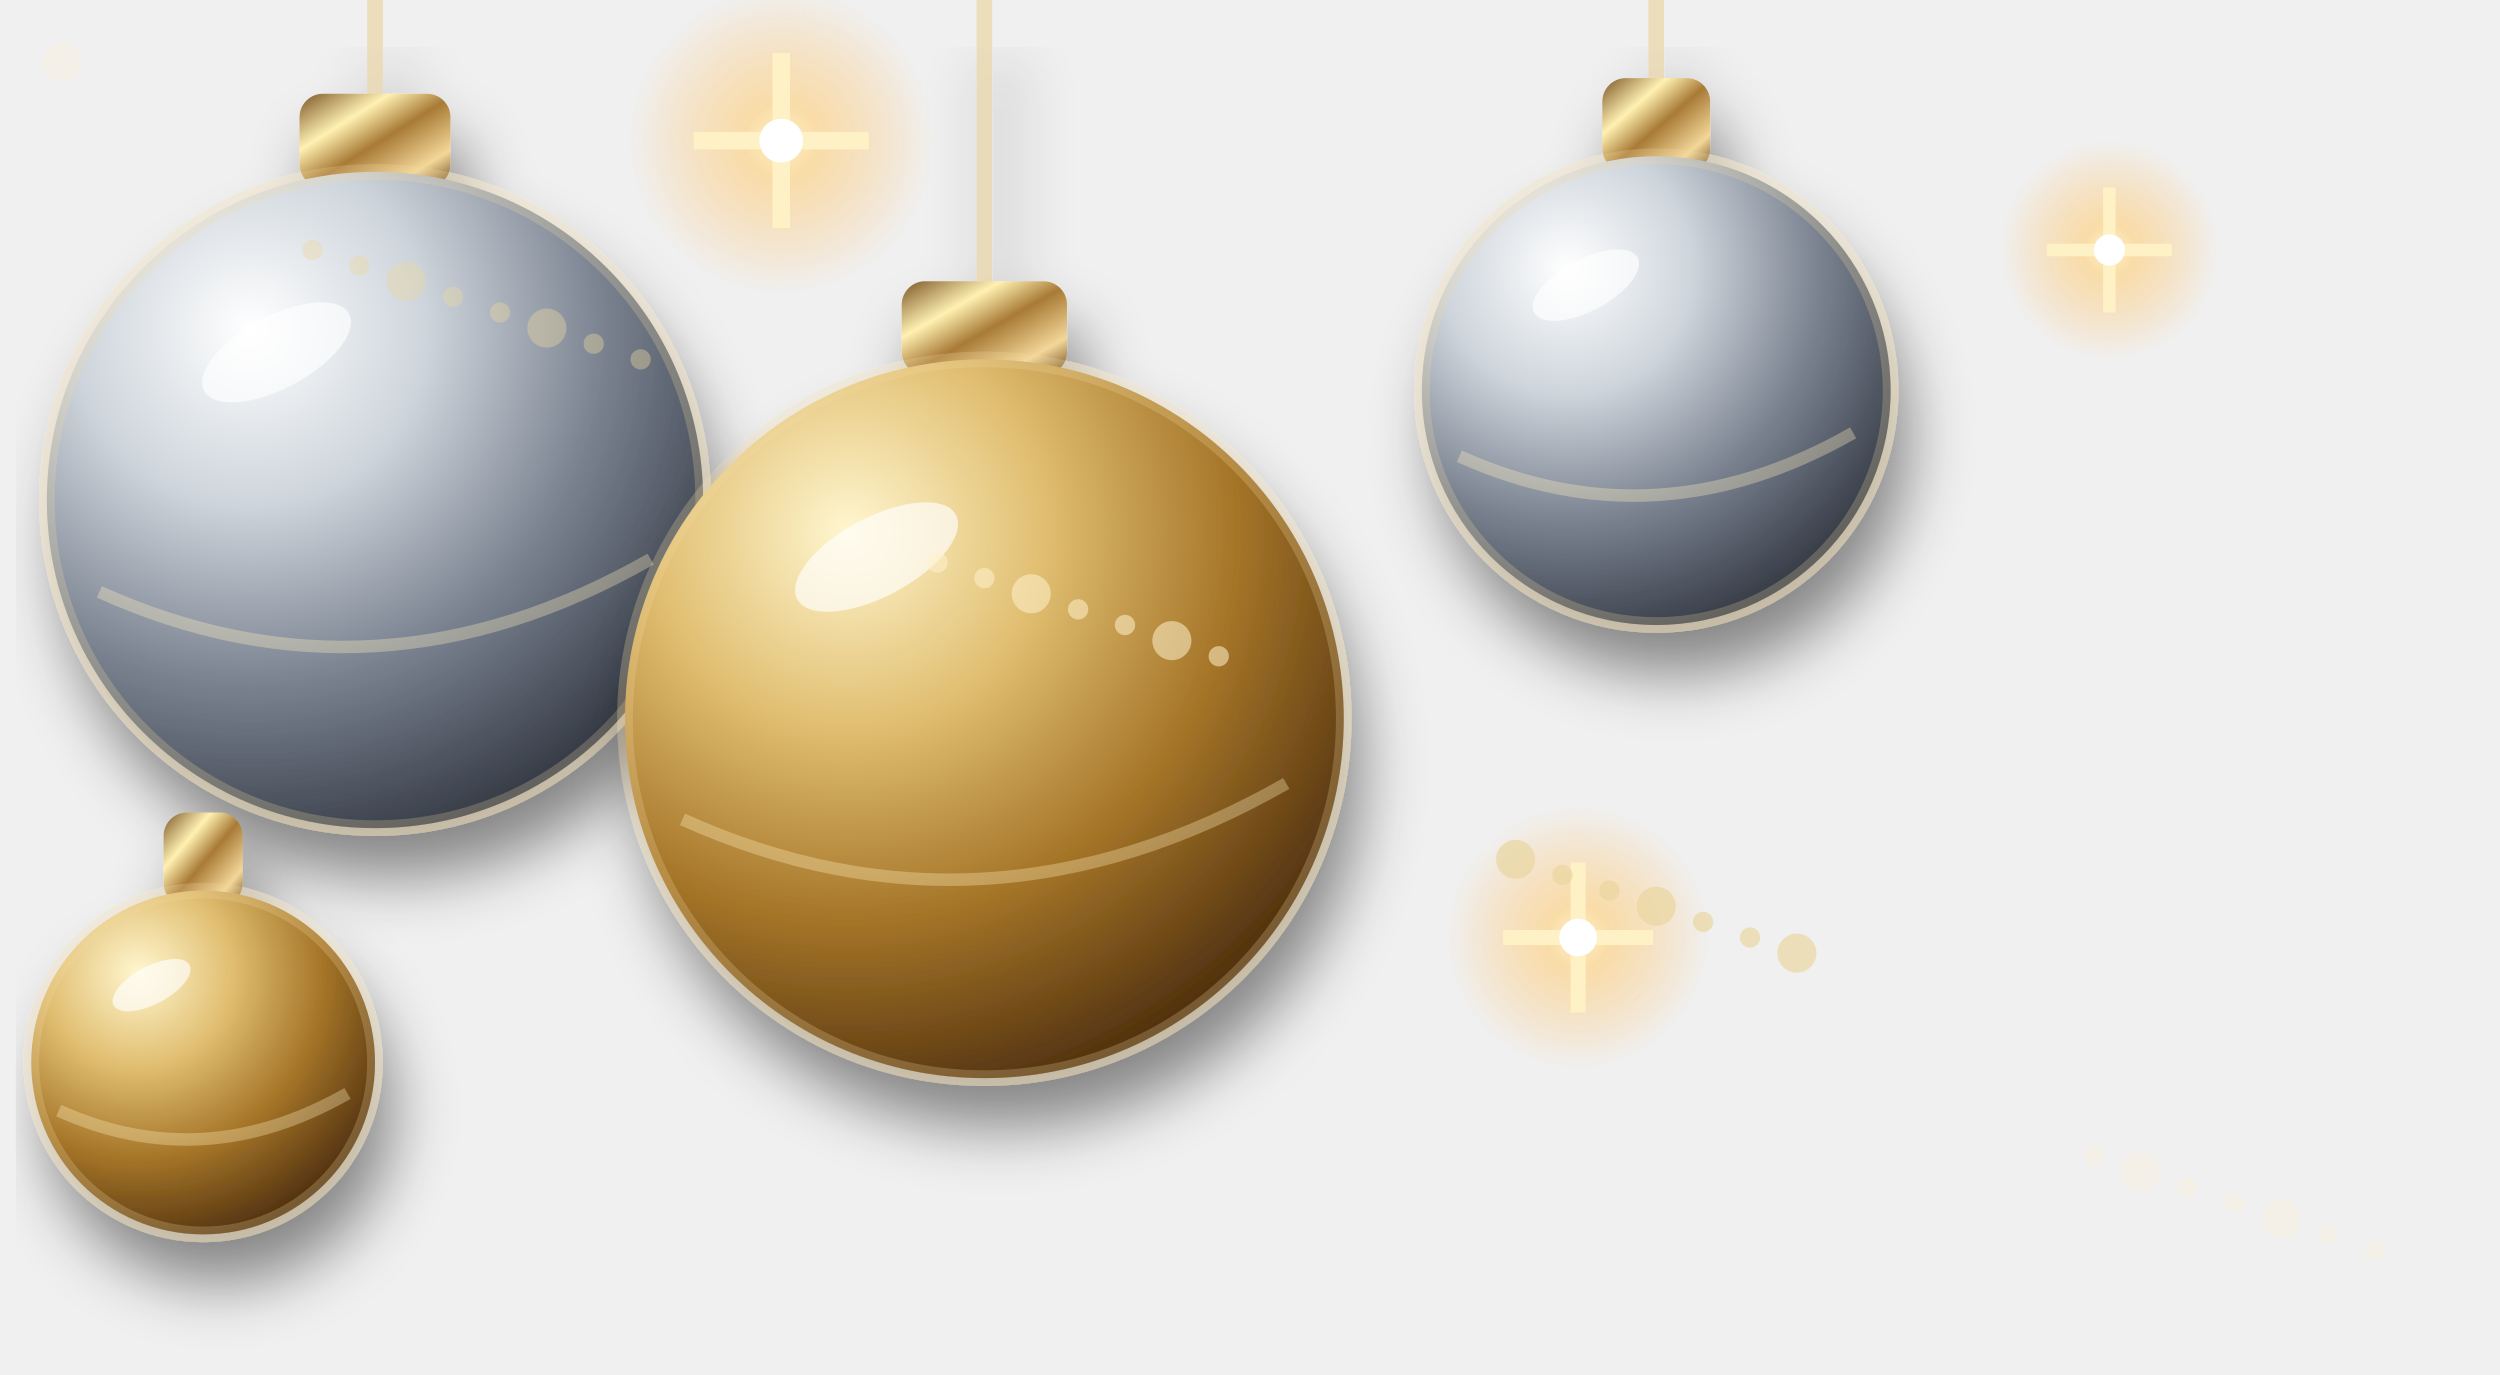
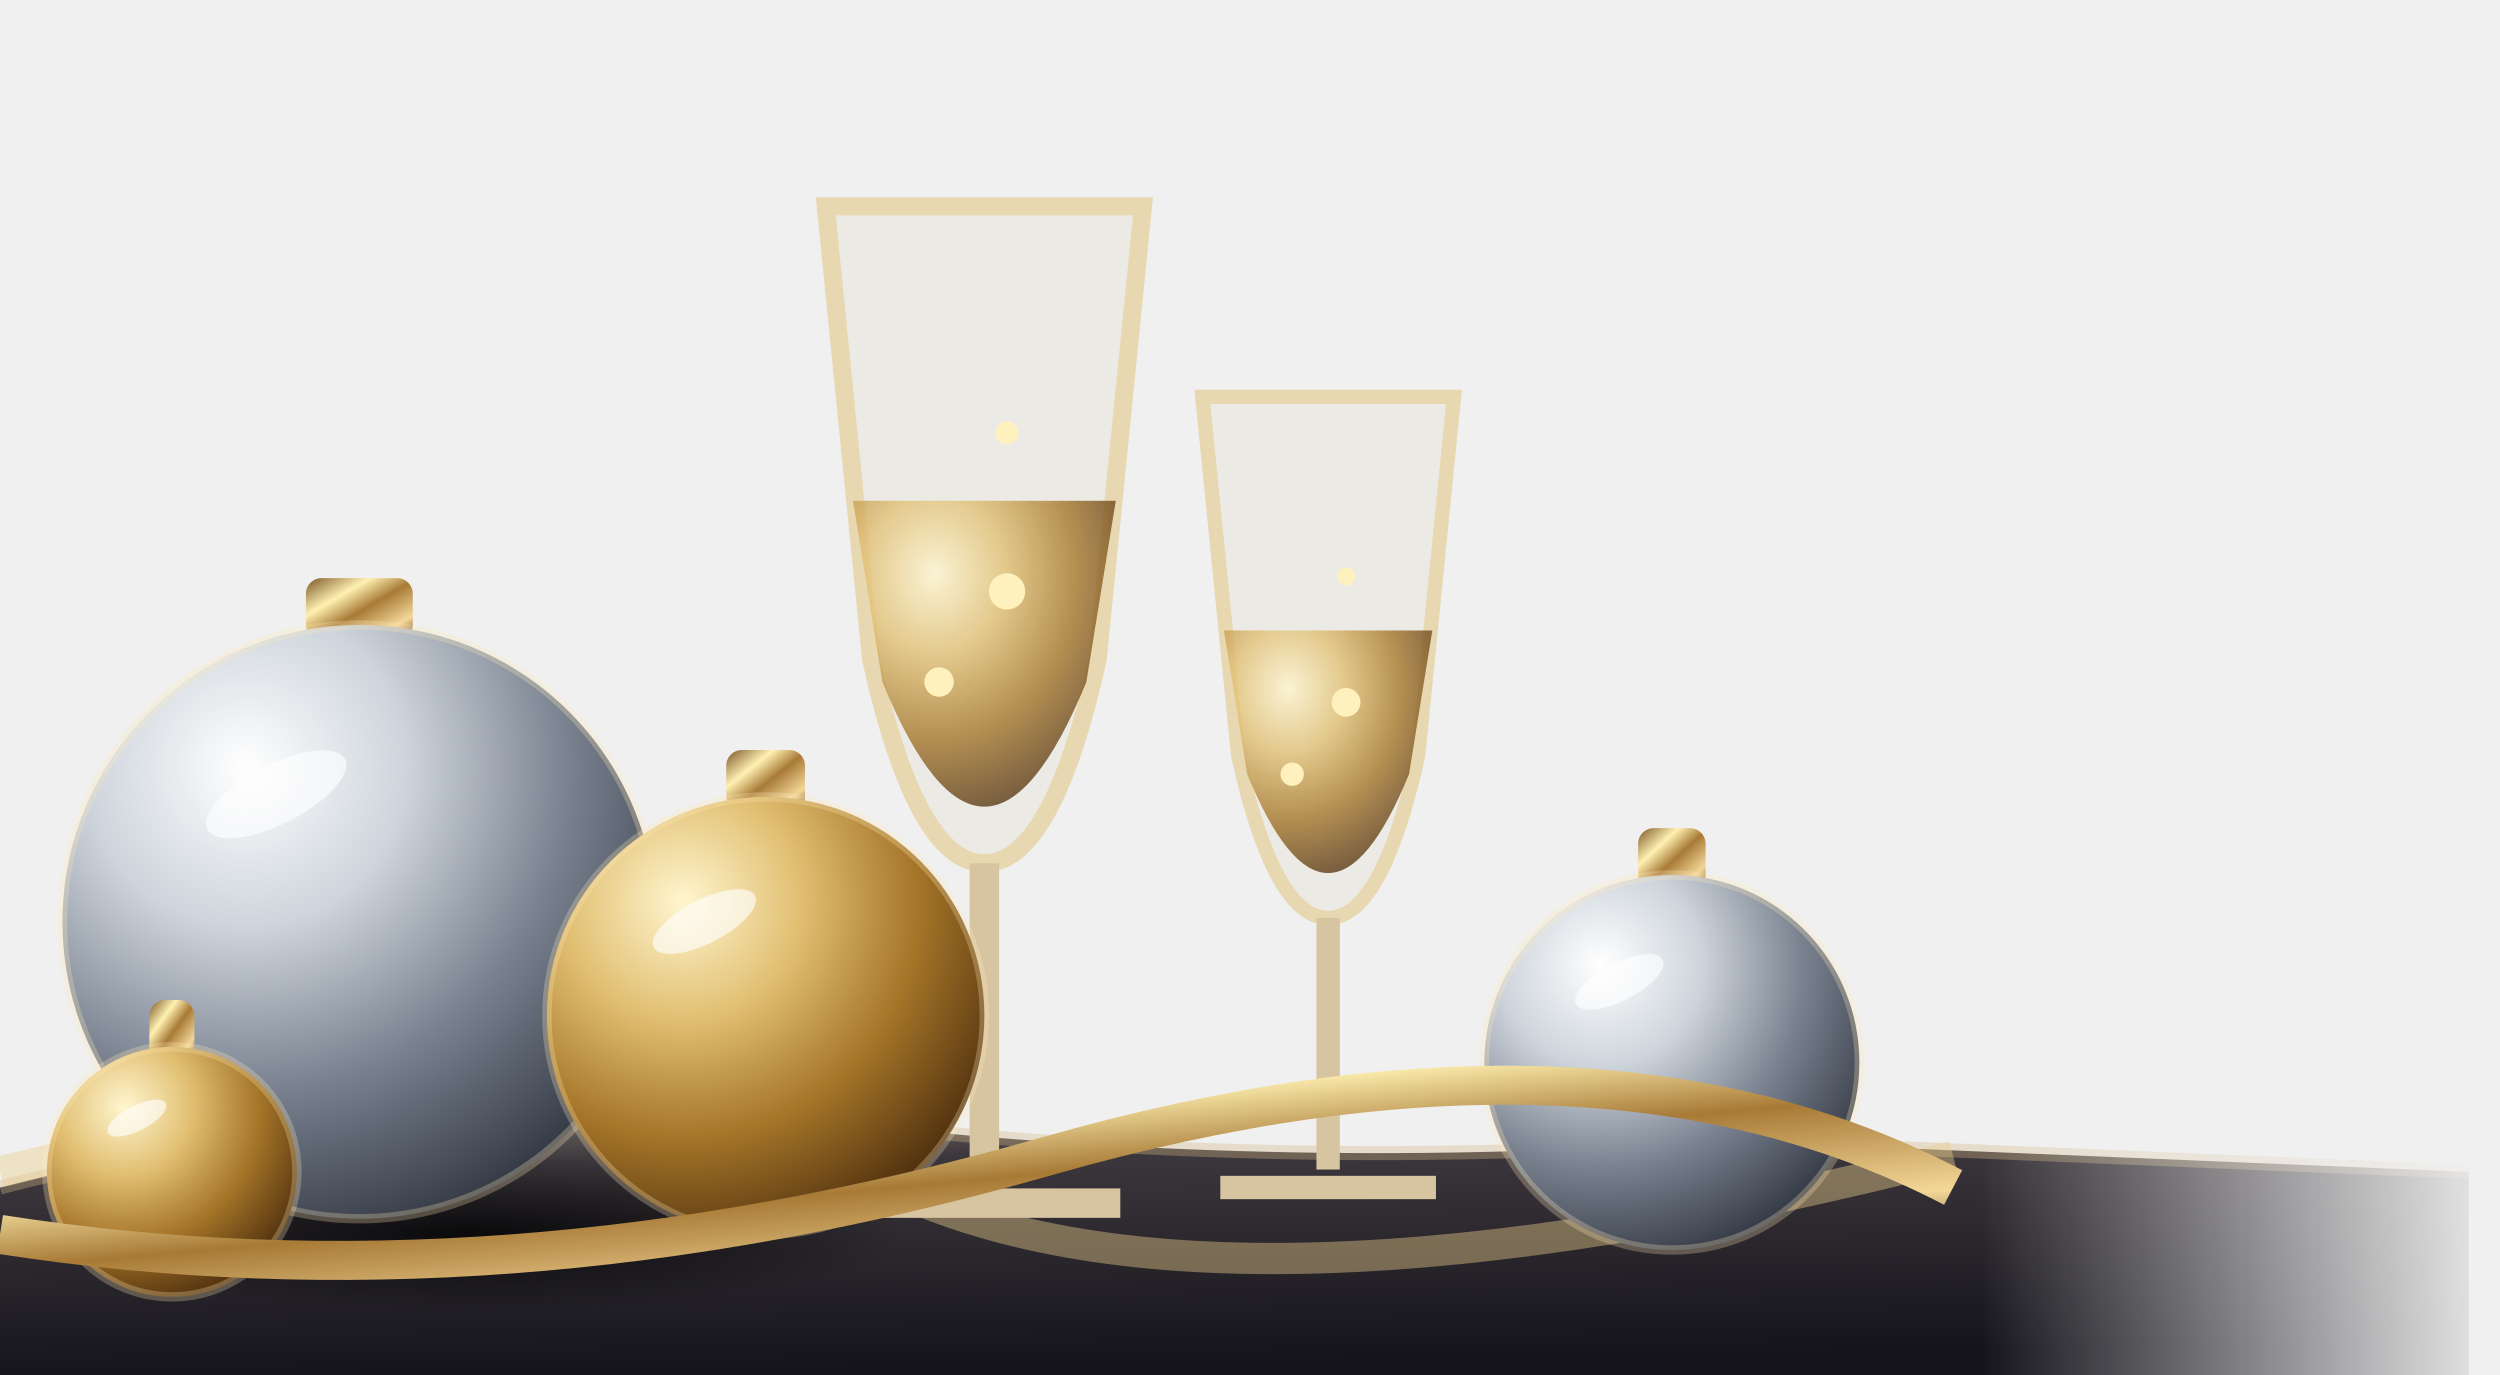
<svg xmlns="http://www.w3.org/2000/svg" viewBox="0 0 160 88" aria-hidden="true">
  <defs>
    <radialGradient id="gold" cx="31%" cy="24%" r="81%">
      <stop offset="0" stop-color="#fff6cf" />
      <stop offset="0.333" stop-color="#e1bf72" />
      <stop offset="0.667" stop-color="#a57528" />
      <stop offset="1" stop-color="#52320f" />
    </radialGradient>
    <radialGradient id="silver" cx="31%" cy="24%" r="81%">
      <stop offset="0" stop-color="#ffffff" />
      <stop offset="0.333" stop-color="#cdd4db" />
      <stop offset="0.667" stop-color="#7a8290" />
      <stop offset="1" stop-color="#373d48" />
    </radialGradient>
    <radialGradient id="red" cx="31%" cy="24%" r="81%">
      <stop offset="0" stop-color="#ffc5b2" />
      <stop offset="0.333" stop-color="#c94b49" />
      <stop offset="0.667" stop-color="#861f30" />
      <stop offset="1" stop-color="#350914" />
    </radialGradient>
    <radialGradient id="pink" cx="31%" cy="24%" r="81%">
      <stop offset="0" stop-color="#ffe5df" />
      <stop offset="0.333" stop-color="#e79aa8" />
      <stop offset="0.667" stop-color="#aa405d" />
      <stop offset="1" stop-color="#581b38" />
    </radialGradient>
    <radialGradient id="orange" cx="31%" cy="24%" r="81%">
      <stop offset="0" stop-color="#ffe0a1" />
      <stop offset="0.333" stop-color="#f4a33f" />
      <stop offset="0.667" stop-color="#bb4c10" />
      <stop offset="1" stop-color="#522108" />
    </radialGradient>
    <radialGradient id="green" cx="31%" cy="24%" r="81%">
      <stop offset="0" stop-color="#b4d7a0" />
      <stop offset="0.333" stop-color="#477b48" />
      <stop offset="0.667" stop-color="#163f2a" />
      <stop offset="1" stop-color="#072318" />
    </radialGradient>
    <radialGradient id="chocolate" cx="31%" cy="24%" r="81%">
      <stop offset="0" stop-color="#d9ac88" />
      <stop offset="0.333" stop-color="#925a3b" />
      <stop offset="0.667" stop-color="#502818" />
      <stop offset="1" stop-color="#1c0e09" />
    </radialGradient>
    <radialGradient id="navy" cx="31%" cy="24%" r="81%">
      <stop offset="0" stop-color="#b4c9e3" />
      <stop offset="0.333" stop-color="#557393" />
      <stop offset="0.667" stop-color="#243a55" />
      <stop offset="1" stop-color="#101e30" />
    </radialGradient>
    <radialGradient id="purple" cx="31%" cy="24%" r="81%">
      <stop offset="0" stop-color="#e3bde7" />
      <stop offset="0.333" stop-color="#9160ad" />
      <stop offset="0.667" stop-color="#59306e" />
      <stop offset="1" stop-color="#281332" />
    </radialGradient>
    <linearGradient id="metal" x2="1" y2="1">
      <stop stop-color="#7b5525" />
      <stop offset=".3" stop-color="#fff1b2" />
      <stop offset=".52" stop-color="#a87a36" />
      <stop offset=".8" stop-color="#f3d799" />
      <stop offset="1" stop-color="#694418" />
    </linearGradient>
    <filter id="shadow" x="-35%" y="-35%" width="170%" height="170%">
      <feDropShadow dx="1" dy="3" stdDeviation="2" flood-color="#000" flood-opacity=".45" />
    </filter>
    <radialGradient id="light">
      <stop stop-color="#fff9d5" stop-opacity=".95" />
      <stop offset=".25" stop-color="#ffcf78" stop-opacity=".6" />
      <stop offset="1" stop-color="#ffbe66" stop-opacity="0" />
    </radialGradient>
+     <linearGradient id="rock" x2=".7" y2="1">
+       <stop stop-color="#47404e" />
+       <stop offset=".5" stop-color="#211d27" />
+       <stop offset="1" stop-color="#090a10" />
+     </linearGradient>
+     <linearGradient id="castle" x2="1" y2=".4">
+       <stop stop-color="#46404c" />
+       <stop offset=".45" stop-color="#201d26" />
+       <stop offset="1" stop-color="#090a0f" />
+     </linearGradient>
+     <linearGradient id="stone" x2=".15" y2="1">
+       <stop stop-color="#79726b" />
+       <stop offset=".22" stop-color="#3c373c" />
+       <stop offset="1" stop-color="#15141b" />
+     </linearGradient>
+     <linearGradient id="velvet" x2="0" y2="1">
+       <stop stop-color="#9b5368" />
+       <stop offset=".25" stop-color="#522535" />
+       <stop offset="1" stop-color="#1b0c16" />
+     </linearGradient>
+     <linearGradient id="snow" x2="0" y2="1">
+       <stop stop-color="#f4eee2" />
+       <stop offset=".35" stop-color="#b9c7c9" />
+       <stop offset="1" stop-color="#506264" />
+     </linearGradient>
+     <linearGradient id="wood" x2="0" y2="1">
+       <stop stop-color="#b18557" />
+       <stop offset=".12" stop-color="#68482f" />
+       <stop offset="1" stop-color="#231b17" />
+     </linearGradient>
+     <radialGradient id="contact">
+       <stop stop-color="#000" stop-opacity=".78" />
+       <stop offset="1" stop-color="#000" stop-opacity="0" />
+     </radialGradient>
+     <radialGradient id="moon">
+       <stop stop-color="#fff2d4" />
+       <stop offset=".7" stop-color="#d3ae79" />
+       <stop offset="1" stop-color="#a37d4e" />
+     </radialGradient>
+     <linearGradient id="basket" x2="0" y2="1">
+       <stop stop-color="#e2bd8a" />
+       <stop offset=".5" stop-color="#96673c" />
+       <stop offset="1" stop-color="#4b2d1e" />
+     </linearGradient>
+     <linearGradient id="fade" x2="1" y2="0">
+       <stop offset="0" stop-color="white" />
+       <stop offset=".79" stop-color="white" />
+       <stop offset="1" stop-color="black" />
+     </linearGradient>
+     <mask id="edge">
+       <rect width="160" height="88" fill="url(#fade)" />
+     </mask>
  </defs>
-   <g filter="url(#shadow)">
-     <path d="M24 0V6" stroke="#e8d3a4" stroke-opacity=".7" />
-     <rect x="19.17" y="6" width="9.66" height="6" rx="1.5" fill="url(#metal)" />
-     <circle cx="24" cy="32" r="21" fill="url(#silver)" stroke="#f4d9a5" stroke-opacity=".24" />
-     <ellipse cx="17.7" cy="22.55" rx="5.25" ry="2.31" transform="rotate(-28 17.7 22.55)" fill="#fff" opacity=".65" />
-     <path d="M6.36 37.88Q24 45.86 41.64 35.78" fill="none" stroke="#fff0bf" opacity=".33" stroke-width=".8" />
+   <g mask="url(#edge)">
+     <path d="M0 76Q27 69 55 72T110 73L158 75V88H0Z" fill="url(#stone)" />
+     <path d="M0 76Q27 69 55 72T110 73L158 75" stroke="#d4b788" stroke-opacity=".35" stroke-width=".9" fill="none" />
+     <path d="M0 75Q36 66 57 76T125 74" stroke="#edcf8e" stroke-opacity=".42" stroke-width="2" fill="none" />
+     <g transform="translate(63 77) scale(1.45)">
+       <path d="M-7-44H7L5-24Q3-15 0-15Q-3-15-5-24Z" fill="#d8c9ac" fill-opacity=".16" stroke="#e8d8b1" stroke-width=".8" />
+       <path d="M-5.8-31H5.8L4.5-23Q0-12-4.5-23Z" fill="url(#gold)" opacity=".78" />
+       <path d="M0-15V-1M-6 0H6" stroke="#d7c4a1" stroke-width="1.3" />
+       <g fill="#fff1be">
+         <circle cx="1" cy="-27" r=".8" />
+         <circle cx="-2" cy="-23" r=".65" />
+         <circle cx="1" cy="-34" r=".5" />
+       </g>
+     </g>
+     <g transform="translate(85 76) scale(1.15)">
+       <path d="M-7-44H7L5-24Q3-15 0-15Q-3-15-5-24Z" fill="#d8c9ac" fill-opacity=".16" stroke="#e8d8b1" stroke-width=".8" />
+       <path d="M-5.8-31H5.8L4.5-23Q0-12-4.5-23Z" fill="url(#gold)" opacity=".78" />
+       <path d="M0-15V-1M-6 0H6" stroke="#d7c4a1" stroke-width="1.3" />
+       <g fill="#fff1be">
+         <circle cx="1" cy="-27" r=".8" />
+         <circle cx="-2" cy="-23" r=".65" />
+         <circle cx="1" cy="-34" r=".5" />
+       </g>
+     </g>
+     <ellipse cx="30" cy="79" rx="28" ry="5" fill="url(#contact)" />
+     <g>
+       <rect x="19.58" y="37" width="6.84" height="4" rx="1" fill="url(#metal)" />
+       <circle cx="23" cy="59" r="19" fill="url(#silver)" stroke="#ffe9bc" stroke-opacity=".27" stroke-width=".6" />
+       <ellipse cx="17.68" cy="50.83" rx="4.94" ry="1.9" fill="#fff" opacity=".63" transform="rotate(-27 17.68 50.83)" />
+     </g>
+     <g>
+       <rect x="46.48" y="48" width="5.04" height="4" rx="1" fill="url(#metal)" />
+       <circle cx="49" cy="65" r="14" fill="url(#gold)" stroke="#ffe9bc" stroke-opacity=".27" stroke-width=".6" />
+       <ellipse cx="45.08" cy="58.98" rx="3.64" ry="1.4" fill="#fff" opacity=".63" transform="rotate(-27 45.08 58.98)" />
+     </g>
+     <g>
+       <rect x="104.84" y="53" width="4.32" height="4" rx="1" fill="url(#metal)" />
+       <circle cx="107" cy="68" r="12" fill="url(#silver)" stroke="#ffe9bc" stroke-opacity=".27" stroke-width=".6" />
+       <ellipse cx="103.64" cy="62.84" rx="3.12" ry="1.2" fill="#fff" opacity=".63" transform="rotate(-27 103.64 62.84)" />
+     </g>
+     <g>
+       <rect x="9.56" y="64" width="2.88" height="4" rx="1" fill="url(#metal)" />
+       <circle cx="11" cy="75" r="8" fill="url(#gold)" stroke="#ffe9bc" stroke-opacity=".27" stroke-width=".6" />
+       <ellipse cx="8.76" cy="71.56" rx="2.08" ry="0.8" fill="#fff" opacity=".63" transform="rotate(-27 8.76 71.56)" />
+     </g>
+     <path d="M0 79Q32 84 67 74T125 76" stroke="url(#metal)" stroke-width="2.5" fill="none" />
  </g>
-   <g filter="url(#shadow)">
-     <path d="M63 0V18" stroke="#e8d3a4" stroke-opacity=".7" />
-     <rect x="57.71" y="18" width="10.58" height="6" rx="1.5" fill="url(#metal)" />
-     <circle cx="63" cy="46" r="23" fill="url(#gold)" stroke="#f4d9a5" stroke-opacity=".24" />
-     <ellipse cx="56.1" cy="35.65" rx="5.75" ry="2.53" transform="rotate(-28 56.1 35.65)" fill="#fff" opacity=".65" />
-     <path d="M43.68 52.44Q63 61.18 82.32 50.14" fill="none" stroke="#fff0bf" opacity=".33" stroke-width=".8" />
-   </g>
-   <g filter="url(#shadow)">
-     <path d="M106 0V5" stroke="#e8d3a4" stroke-opacity=".7" />
-     <rect x="102.55" y="5" width="6.9" height="6" rx="1.5" fill="url(#metal)" />
-     <circle cx="106" cy="25" r="15" fill="url(#silver)" stroke="#f4d9a5" stroke-opacity=".24" />
-     <ellipse cx="101.5" cy="18.25" rx="3.75" ry="1.65" transform="rotate(-28 101.5 18.25)" fill="#fff" opacity=".65" />
-     <path d="M93.4 29.2Q106 34.9 118.6 27.7" fill="none" stroke="#fff0bf" opacity=".33" stroke-width=".8" />
-   </g>
-   <g filter="url(#shadow)">
-     <rect x="10.47" y="52" width="5.06" height="6" rx="1.5" fill="url(#metal)" />
-     <circle cx="13" cy="68" r="11" fill="url(#gold)" stroke="#f4d9a5" stroke-opacity=".24" />
-     <ellipse cx="9.7" cy="63.05" rx="2.75" ry="1.21" transform="rotate(-28 9.7 63.05)" fill="#fff" opacity=".65" />
-     <path d="M3.76 71.08Q13 75.26 22.24 69.98" fill="none" stroke="#fff0bf" opacity=".33" stroke-width=".8" />
-   </g>
-   <g transform="translate(50 9) scale(1.4)">
-     <circle r="7" fill="url(#light)" />
-     <path d="M-4 0H4M0-4V4" stroke="#fff1c6" stroke-width=".8" />
-     <circle r="1" fill="#fff" />
-   </g>
-   <g transform="translate(101 60) scale(1.2)">
-     <circle r="7" fill="url(#light)" />
-     <path d="M-4 0H4M0-4V4" stroke="#fff1c6" stroke-width=".8" />
-     <circle r="1" fill="#fff" />
-   </g>
-   <g transform="translate(135 16) scale(1)">
-     <circle r="7" fill="url(#light)" />
-     <path d="M-4 0H4M0-4V4" stroke="#fff1c6" stroke-width=".8" />
-     <circle r="1" fill="#fff" />
-   </g>
-   <circle cx="4" cy="4" r="1.25" fill="#fff1cc" opacity="0.25" />
-   <circle cx="41" cy="23" r="0.65" fill="#ead6a0" opacity="0.4" />
-   <circle cx="78" cy="42" r="0.65" fill="#fff1cc" opacity="0.55" />
-   <circle cx="115" cy="61" r="1.25" fill="#ead6a0" opacity="0.7" />
-   <circle cx="152" cy="80" r="0.65" fill="#fff1cc" opacity="0.25" />
-   <circle cx="38" cy="22" r="0.65" fill="#ead6a0" opacity="0.4" />
-   <circle cx="75" cy="41" r="1.25" fill="#fff1cc" opacity="0.55" />
-   <circle cx="112" cy="60" r="0.65" fill="#ead6a0" opacity="0.7" />
-   <circle cx="149" cy="79" r="0.65" fill="#fff1cc" opacity="0.25" />
-   <circle cx="35" cy="21" r="1.25" fill="#ead6a0" opacity="0.4" />
-   <circle cx="72" cy="40" r="0.65" fill="#fff1cc" opacity="0.55" />
-   <circle cx="109" cy="59" r="0.65" fill="#ead6a0" opacity="0.7" />
-   <circle cx="146" cy="78" r="1.25" fill="#fff1cc" opacity="0.25" />
-   <circle cx="32" cy="20" r="0.65" fill="#ead6a0" opacity="0.4" />
-   <circle cx="69" cy="39" r="0.65" fill="#fff1cc" opacity="0.55" />
-   <circle cx="106" cy="58" r="1.25" fill="#ead6a0" opacity="0.7" />
-   <circle cx="143" cy="77" r="0.65" fill="#fff1cc" opacity="0.25" />
-   <circle cx="29" cy="19" r="0.65" fill="#ead6a0" opacity="0.4" />
-   <circle cx="66" cy="38" r="1.25" fill="#fff1cc" opacity="0.55" />
-   <circle cx="103" cy="57" r="0.65" fill="#ead6a0" opacity="0.7" />
-   <circle cx="140" cy="76" r="0.65" fill="#fff1cc" opacity="0.25" />
-   <circle cx="26" cy="18" r="1.25" fill="#ead6a0" opacity="0.4" />
-   <circle cx="63" cy="37" r="0.65" fill="#fff1cc" opacity="0.55" />
-   <circle cx="100" cy="56" r="0.65" fill="#ead6a0" opacity="0.7" />
-   <circle cx="137" cy="75" r="1.25" fill="#fff1cc" opacity="0.25" />
-   <circle cx="23" cy="17" r="0.65" fill="#ead6a0" opacity="0.4" />
-   <circle cx="60" cy="36" r="0.65" fill="#fff1cc" opacity="0.55" />
-   <circle cx="97" cy="55" r="1.25" fill="#ead6a0" opacity="0.7" />
-   <circle cx="134" cy="74" r="0.65" fill="#fff1cc" opacity="0.25" />
-   <circle cx="20" cy="16" r="0.65" fill="#ead6a0" opacity="0.4" />
</svg>
